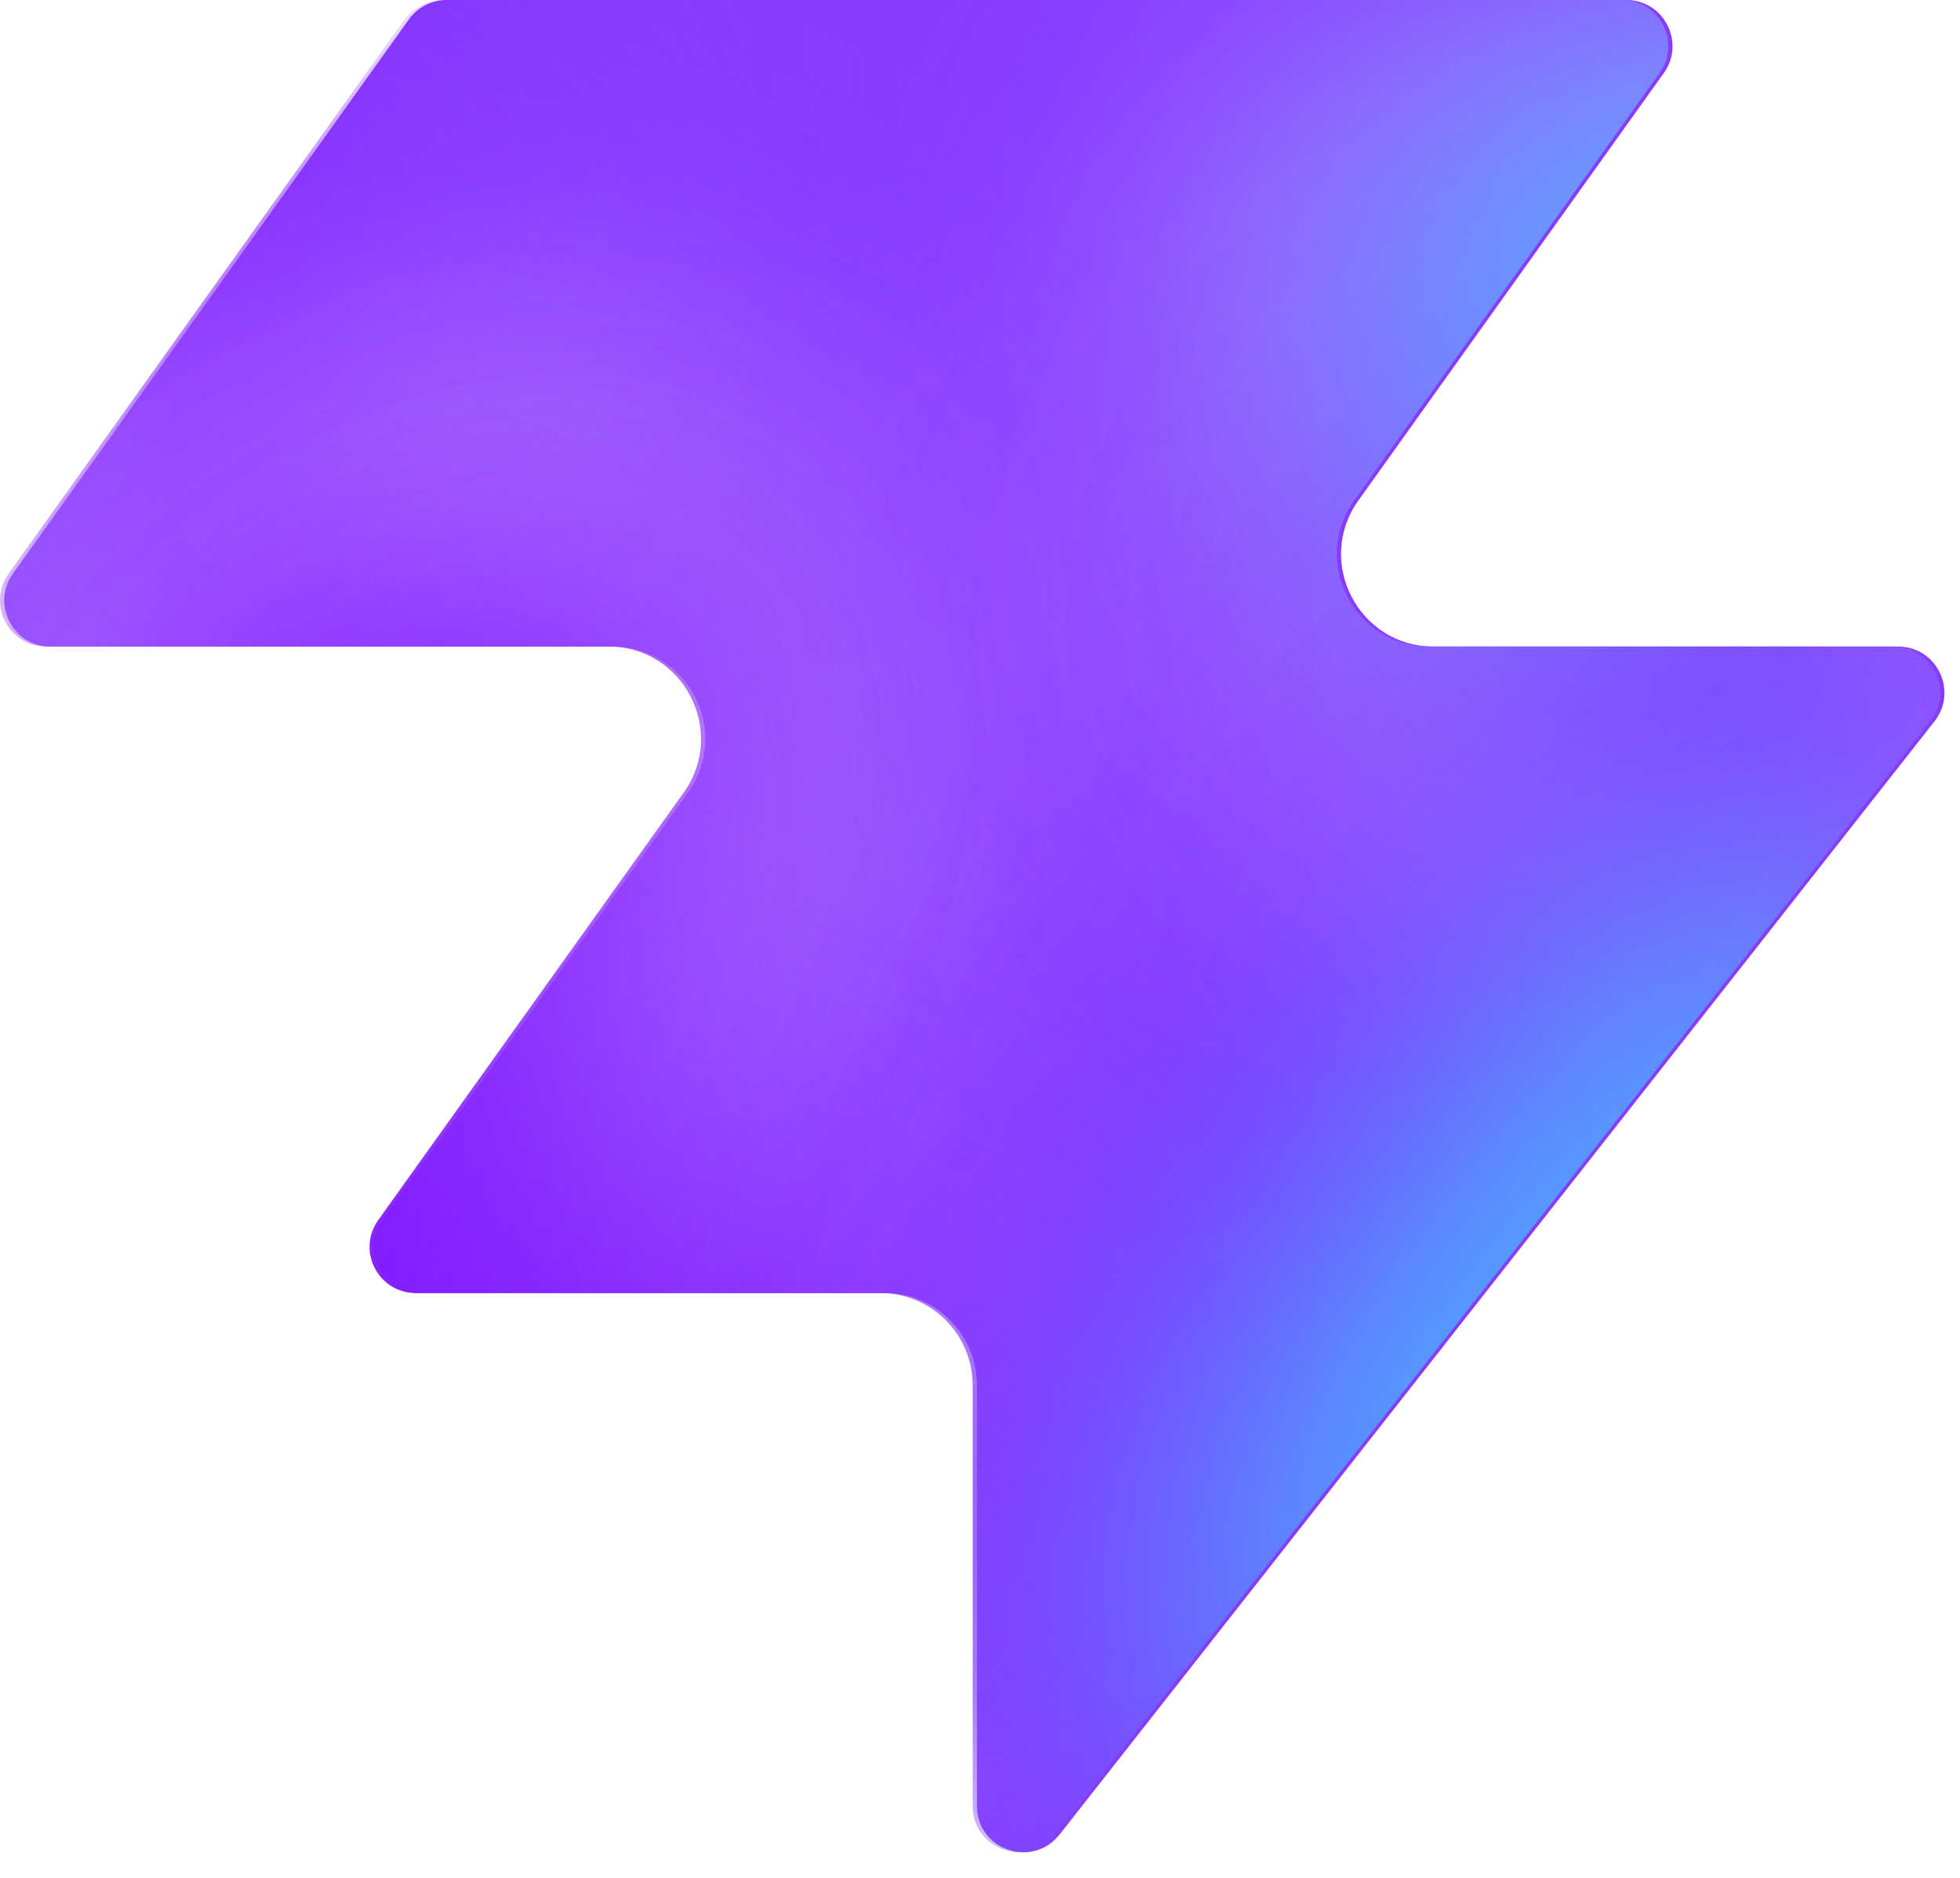
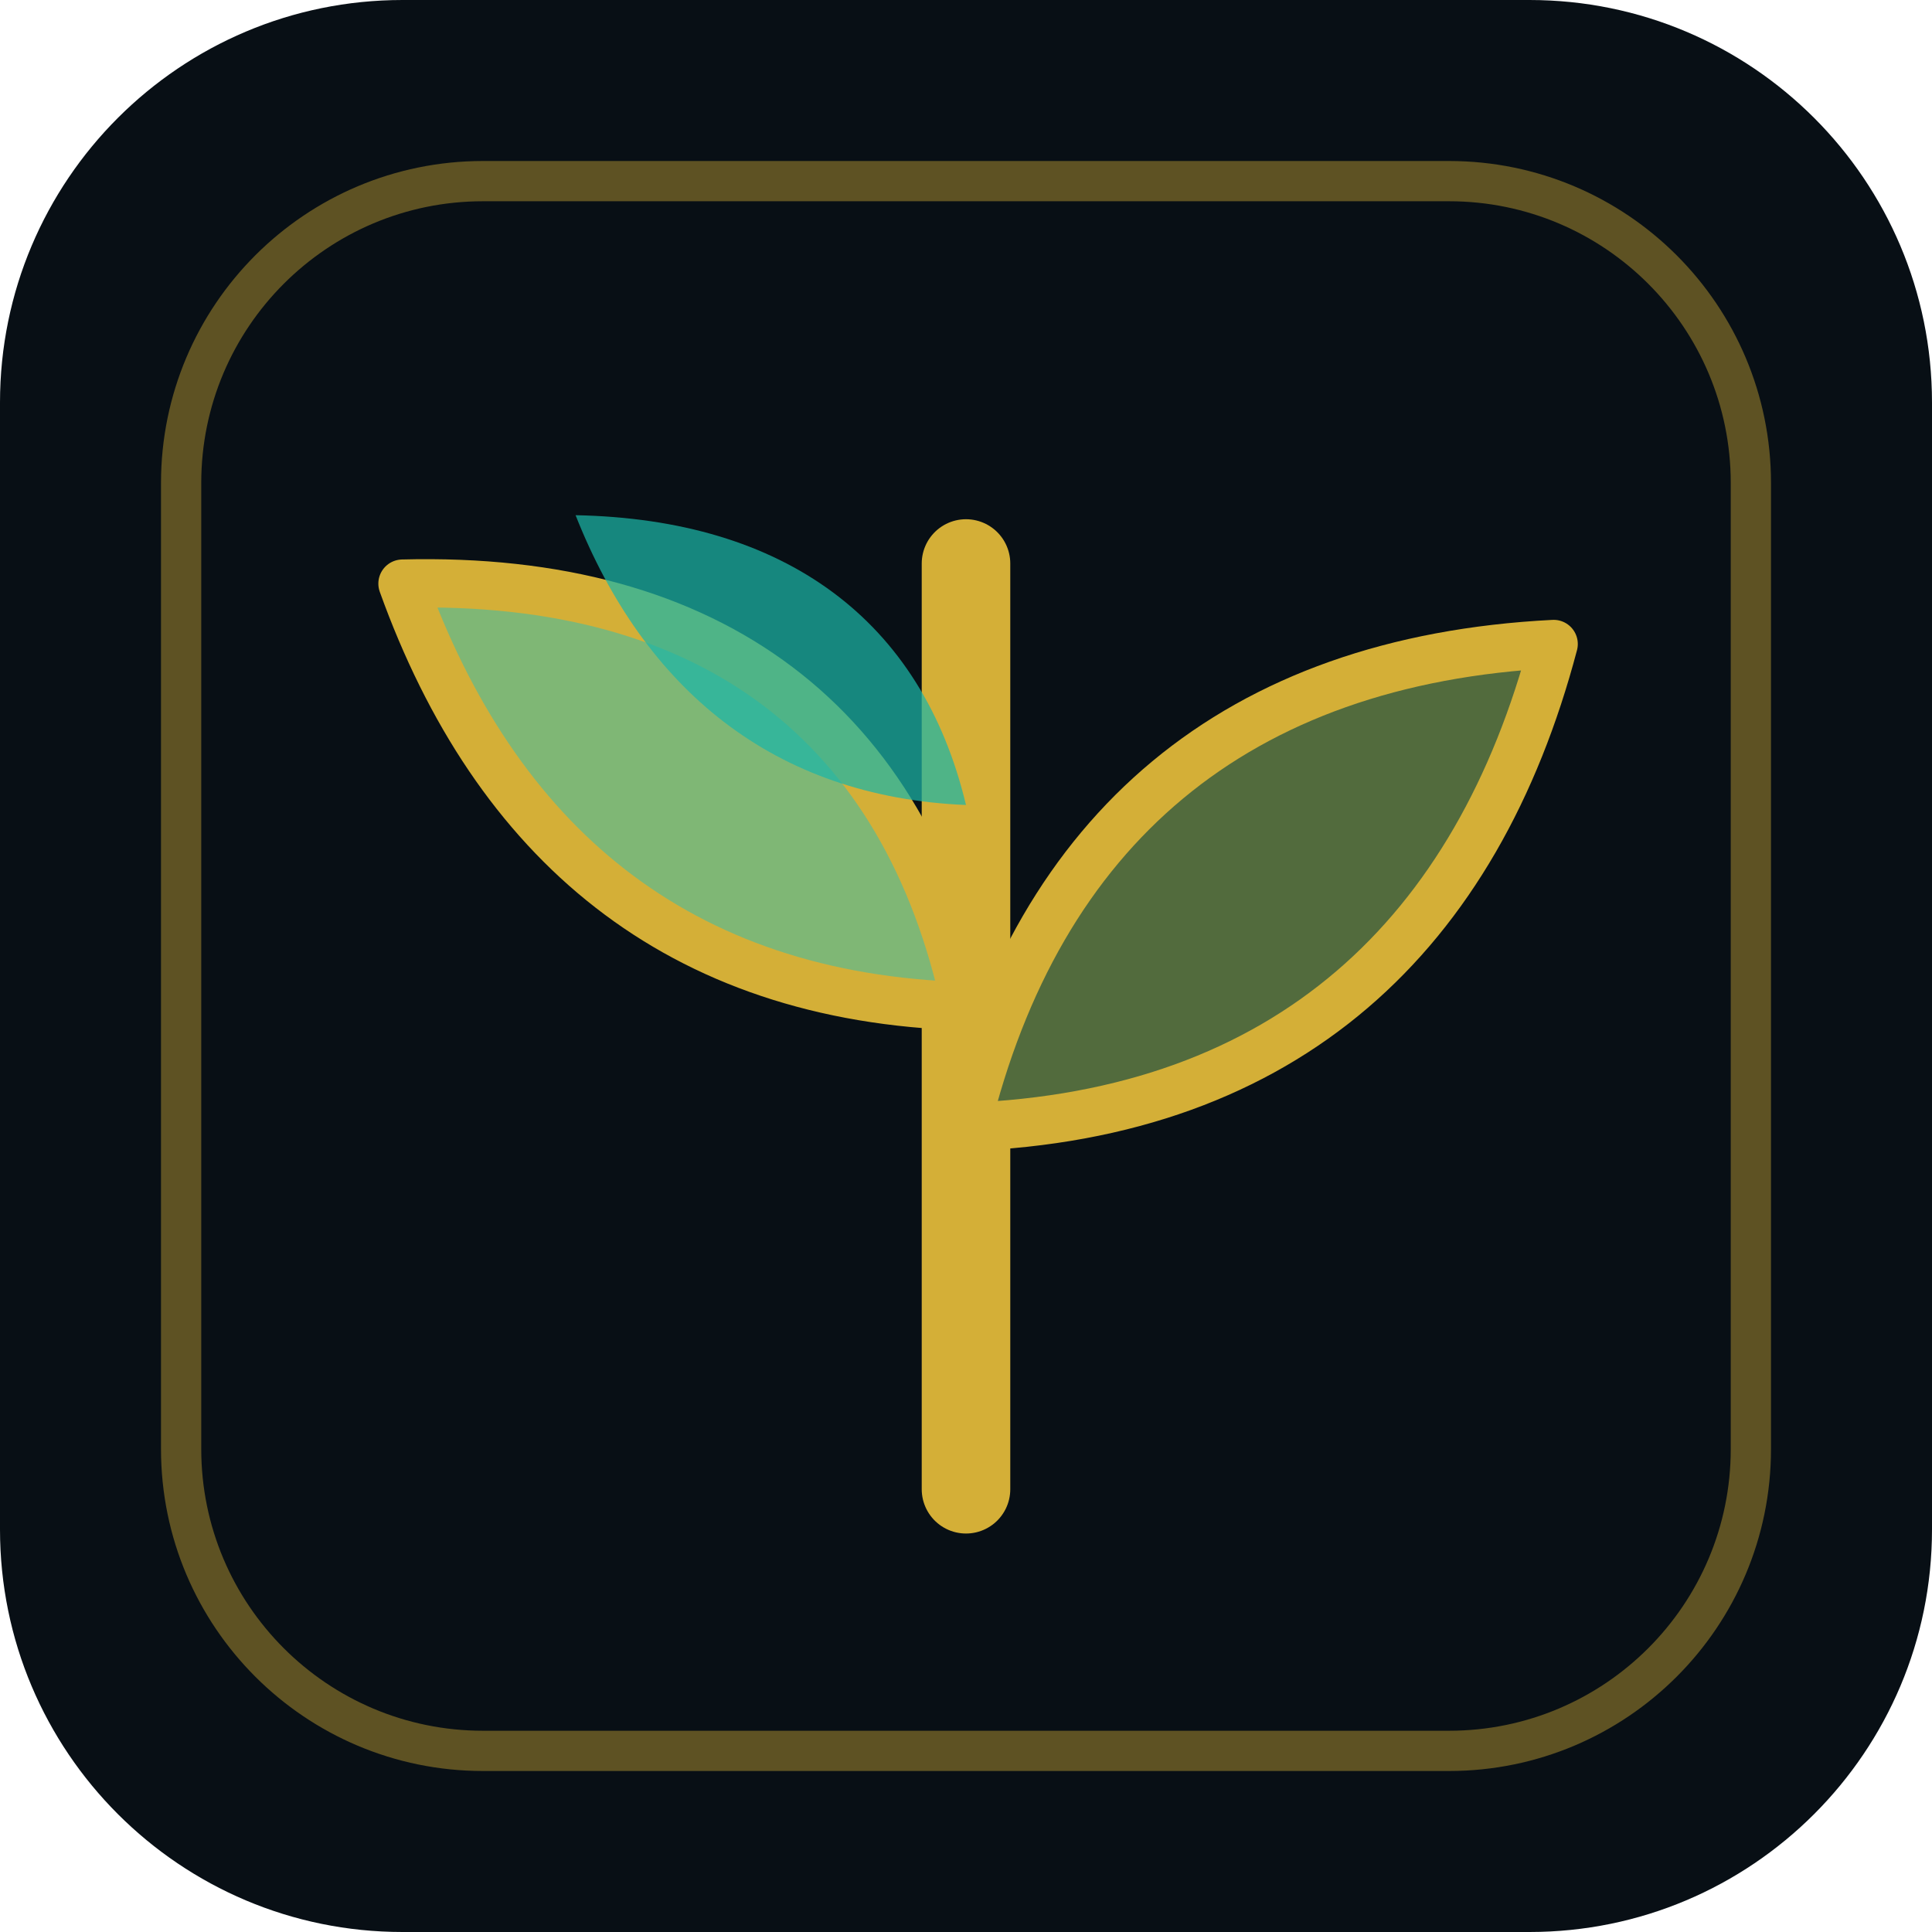
- <svg xmlns="http://www.w3.org/2000/svg" width="48" height="46" fill="none" viewBox="0 0 48 46">
-   <path fill="#863bff" d="M25.946 44.938c-.664.845-2.021.375-2.021-.698V33.937a2.26 2.26 0 0 0-2.262-2.262H10.287c-.92 0-1.456-1.04-.92-1.788l7.48-10.471c1.07-1.497 0-3.578-1.842-3.578H1.237c-.92 0-1.456-1.04-.92-1.788L10.013.474c.214-.297.556-.474.92-.474h28.894c.92 0 1.456 1.04.92 1.788l-7.48 10.471c-1.07 1.498 0 3.579 1.842 3.579h11.377c.943 0 1.473 1.088.89 1.83L25.947 44.94z" style="fill:#863bff;fill:color(display-p3 .525 .23 1);fill-opacity:1" />
-   <mask id="a" width="48" height="46" x="0" y="0" maskUnits="userSpaceOnUse" style="mask-type:alpha">
-     <path fill="#000" d="M25.842 44.938c-.664.844-2.021.375-2.021-.698V33.937a2.26 2.26 0 0 0-2.262-2.262H10.183c-.92 0-1.456-1.04-.92-1.788l7.48-10.471c1.07-1.498 0-3.579-1.842-3.579H1.133c-.92 0-1.456-1.04-.92-1.787L9.91.473c.214-.297.556-.474.92-.474h28.894c.92 0 1.456 1.04.92 1.788l-7.48 10.471c-1.07 1.498 0 3.578 1.842 3.578h11.377c.943 0 1.473 1.088.89 1.832L25.843 44.94z" style="fill:#000;fill-opacity:1" />
-   </mask>
-   <g mask="url(#a)">
-     <g filter="url(#b)">
-       <ellipse cx="5.508" cy="14.704" fill="#ede6ff" rx="5.508" ry="14.704" style="fill:#ede6ff;fill:color(display-p3 .927 .903 1);fill-opacity:1" transform="matrix(.00324 1 1 -.00324 -4.47 31.516)" />
-     </g>
-     <g filter="url(#c)">
-       <ellipse cx="10.399" cy="29.851" fill="#ede6ff" rx="10.399" ry="29.851" style="fill:#ede6ff;fill:color(display-p3 .927 .903 1);fill-opacity:1" transform="matrix(.00324 1 1 -.00324 -39.328 7.883)" />
-     </g>
-     <g filter="url(#d)">
-       <ellipse cx="5.508" cy="30.487" fill="#7e14ff" rx="5.508" ry="30.487" style="fill:#7e14ff;fill:color(display-p3 .492 .077 1);fill-opacity:1" transform="rotate(89.814 -25.913 -14.639)scale(1 -1)" />
-     </g>
-     <g filter="url(#e)">
-       <ellipse cx="5.508" cy="30.599" fill="#7e14ff" rx="5.508" ry="30.599" style="fill:#7e14ff;fill:color(display-p3 .492 .077 1);fill-opacity:1" transform="rotate(89.814 -32.644 -3.334)scale(1 -1)" />
-     </g>
-     <g filter="url(#f)">
-       <ellipse cx="5.508" cy="30.599" fill="#7e14ff" rx="5.508" ry="30.599" style="fill:#7e14ff;fill:color(display-p3 .492 .077 1);fill-opacity:1" transform="matrix(.00324 1 1 -.00324 -34.34 30.47)" />
-     </g>
-     <g filter="url(#g)">
-       <ellipse cx="14.072" cy="22.078" fill="#ede6ff" rx="14.072" ry="22.078" style="fill:#ede6ff;fill:color(display-p3 .927 .903 1);fill-opacity:1" transform="rotate(93.35 24.506 48.493)scale(-1 1)" />
-     </g>
-     <g filter="url(#h)">
-       <ellipse cx="3.47" cy="21.501" fill="#7e14ff" rx="3.47" ry="21.501" style="fill:#7e14ff;fill:color(display-p3 .492 .077 1);fill-opacity:1" transform="rotate(89.009 28.708 47.59)scale(-1 1)" />
-     </g>
-     <g filter="url(#i)">
-       <ellipse cx="3.47" cy="21.501" fill="#7e14ff" rx="3.47" ry="21.501" style="fill:#7e14ff;fill:color(display-p3 .492 .077 1);fill-opacity:1" transform="rotate(89.009 28.708 47.59)scale(-1 1)" />
-     </g>
-     <g filter="url(#j)">
-       <ellipse cx=".387" cy="8.972" fill="#7e14ff" rx="4.407" ry="29.108" style="fill:#7e14ff;fill:color(display-p3 .492 .077 1);fill-opacity:1" transform="rotate(39.51 .387 8.972)" />
-     </g>
-     <g filter="url(#k)">
-       <ellipse cx="47.523" cy="-6.092" fill="#7e14ff" rx="4.407" ry="29.108" style="fill:#7e14ff;fill:color(display-p3 .492 .077 1);fill-opacity:1" transform="rotate(37.892 47.523 -6.092)" />
-     </g>
-     <g filter="url(#l)">
-       <ellipse cx="41.412" cy="6.333" fill="#47bfff" rx="5.971" ry="9.665" style="fill:#47bfff;fill:color(display-p3 .28 .748 1);fill-opacity:1" transform="rotate(37.892 41.412 6.333)" />
-     </g>
-     <g filter="url(#m)">
-       <ellipse cx="-1.879" cy="38.332" fill="#7e14ff" rx="4.407" ry="29.108" style="fill:#7e14ff;fill:color(display-p3 .492 .077 1);fill-opacity:1" transform="rotate(37.892 -1.88 38.332)" />
-     </g>
-     <g filter="url(#n)">
-       <ellipse cx="-1.879" cy="38.332" fill="#7e14ff" rx="4.407" ry="29.108" style="fill:#7e14ff;fill:color(display-p3 .492 .077 1);fill-opacity:1" transform="rotate(37.892 -1.88 38.332)" />
-     </g>
-     <g filter="url(#o)">
-       <ellipse cx="35.651" cy="29.907" fill="#7e14ff" rx="4.407" ry="29.108" style="fill:#7e14ff;fill:color(display-p3 .492 .077 1);fill-opacity:1" transform="rotate(37.892 35.651 29.907)" />
-     </g>
-     <g filter="url(#p)">
-       <ellipse cx="38.418" cy="32.4" fill="#47bfff" rx="5.971" ry="15.297" style="fill:#47bfff;fill:color(display-p3 .28 .748 1);fill-opacity:1" transform="rotate(37.892 38.418 32.4)" />
-     </g>
-   </g>
-   <defs>
-     <filter id="b" width="60.045" height="41.654" x="-19.77" y="16.149" color-interpolation-filters="sRGB" filterUnits="userSpaceOnUse">
-       <feFlood flood-opacity="0" result="BackgroundImageFix" />
-       <feBlend in="SourceGraphic" in2="BackgroundImageFix" result="shape" />
-       <feGaussianBlur result="effect1_foregroundBlur_2002_17158" stdDeviation="7.659" />
-     </filter>
-     <filter id="c" width="90.34" height="51.437" x="-54.613" y="-7.533" color-interpolation-filters="sRGB" filterUnits="userSpaceOnUse">
-       <feFlood flood-opacity="0" result="BackgroundImageFix" />
-       <feBlend in="SourceGraphic" in2="BackgroundImageFix" result="shape" />
-       <feGaussianBlur result="effect1_foregroundBlur_2002_17158" stdDeviation="7.659" />
-     </filter>
-     <filter id="d" width="79.355" height="29.4" x="-49.64" y="2.03" color-interpolation-filters="sRGB" filterUnits="userSpaceOnUse">
-       <feFlood flood-opacity="0" result="BackgroundImageFix" />
-       <feBlend in="SourceGraphic" in2="BackgroundImageFix" result="shape" />
-       <feGaussianBlur result="effect1_foregroundBlur_2002_17158" stdDeviation="4.596" />
-     </filter>
-     <filter id="e" width="79.579" height="29.4" x="-45.045" y="20.029" color-interpolation-filters="sRGB" filterUnits="userSpaceOnUse">
-       <feFlood flood-opacity="0" result="BackgroundImageFix" />
-       <feBlend in="SourceGraphic" in2="BackgroundImageFix" result="shape" />
-       <feGaussianBlur result="effect1_foregroundBlur_2002_17158" stdDeviation="4.596" />
-     </filter>
-     <filter id="f" width="79.579" height="29.4" x="-43.513" y="21.178" color-interpolation-filters="sRGB" filterUnits="userSpaceOnUse">
-       <feFlood flood-opacity="0" result="BackgroundImageFix" />
-       <feBlend in="SourceGraphic" in2="BackgroundImageFix" result="shape" />
-       <feGaussianBlur result="effect1_foregroundBlur_2002_17158" stdDeviation="4.596" />
-     </filter>
-     <filter id="g" width="74.749" height="58.852" x="15.756" y="-17.901" color-interpolation-filters="sRGB" filterUnits="userSpaceOnUse">
-       <feFlood flood-opacity="0" result="BackgroundImageFix" />
-       <feBlend in="SourceGraphic" in2="BackgroundImageFix" result="shape" />
-       <feGaussianBlur result="effect1_foregroundBlur_2002_17158" stdDeviation="7.659" />
-     </filter>
-     <filter id="h" width="61.377" height="25.362" x="23.548" y="2.284" color-interpolation-filters="sRGB" filterUnits="userSpaceOnUse">
-       <feFlood flood-opacity="0" result="BackgroundImageFix" />
-       <feBlend in="SourceGraphic" in2="BackgroundImageFix" result="shape" />
-       <feGaussianBlur result="effect1_foregroundBlur_2002_17158" stdDeviation="4.596" />
-     </filter>
-     <filter id="i" width="61.377" height="25.362" x="23.548" y="2.284" color-interpolation-filters="sRGB" filterUnits="userSpaceOnUse">
-       <feFlood flood-opacity="0" result="BackgroundImageFix" />
-       <feBlend in="SourceGraphic" in2="BackgroundImageFix" result="shape" />
-       <feGaussianBlur result="effect1_foregroundBlur_2002_17158" stdDeviation="4.596" />
-     </filter>
-     <filter id="j" width="56.045" height="63.649" x="-27.636" y="-22.853" color-interpolation-filters="sRGB" filterUnits="userSpaceOnUse">
-       <feFlood flood-opacity="0" result="BackgroundImageFix" />
-       <feBlend in="SourceGraphic" in2="BackgroundImageFix" result="shape" />
-       <feGaussianBlur result="effect1_foregroundBlur_2002_17158" stdDeviation="4.596" />
-     </filter>
-     <filter id="k" width="54.814" height="64.646" x="20.116" y="-38.415" color-interpolation-filters="sRGB" filterUnits="userSpaceOnUse">
-       <feFlood flood-opacity="0" result="BackgroundImageFix" />
-       <feBlend in="SourceGraphic" in2="BackgroundImageFix" result="shape" />
-       <feGaussianBlur result="effect1_foregroundBlur_2002_17158" stdDeviation="4.596" />
-     </filter>
-     <filter id="l" width="33.541" height="35.313" x="24.641" y="-11.323" color-interpolation-filters="sRGB" filterUnits="userSpaceOnUse">
-       <feFlood flood-opacity="0" result="BackgroundImageFix" />
-       <feBlend in="SourceGraphic" in2="BackgroundImageFix" result="shape" />
-       <feGaussianBlur result="effect1_foregroundBlur_2002_17158" stdDeviation="4.596" />
-     </filter>
-     <filter id="m" width="54.814" height="64.646" x="-29.286" y="6.009" color-interpolation-filters="sRGB" filterUnits="userSpaceOnUse">
-       <feFlood flood-opacity="0" result="BackgroundImageFix" />
-       <feBlend in="SourceGraphic" in2="BackgroundImageFix" result="shape" />
-       <feGaussianBlur result="effect1_foregroundBlur_2002_17158" stdDeviation="4.596" />
-     </filter>
-     <filter id="n" width="54.814" height="64.646" x="-29.286" y="6.009" color-interpolation-filters="sRGB" filterUnits="userSpaceOnUse">
-       <feFlood flood-opacity="0" result="BackgroundImageFix" />
-       <feBlend in="SourceGraphic" in2="BackgroundImageFix" result="shape" />
-       <feGaussianBlur result="effect1_foregroundBlur_2002_17158" stdDeviation="4.596" />
-     </filter>
-     <filter id="o" width="54.814" height="64.646" x="8.244" y="-2.416" color-interpolation-filters="sRGB" filterUnits="userSpaceOnUse">
-       <feFlood flood-opacity="0" result="BackgroundImageFix" />
-       <feBlend in="SourceGraphic" in2="BackgroundImageFix" result="shape" />
-       <feGaussianBlur result="effect1_foregroundBlur_2002_17158" stdDeviation="4.596" />
-     </filter>
-     <filter id="p" width="39.409" height="43.623" x="18.713" y="10.588" color-interpolation-filters="sRGB" filterUnits="userSpaceOnUse">
-       <feFlood flood-opacity="0" result="BackgroundImageFix" />
-       <feBlend in="SourceGraphic" in2="BackgroundImageFix" result="shape" />
-       <feGaussianBlur result="effect1_foregroundBlur_2002_17158" stdDeviation="4.596" />
-     </filter>
-   </defs>
+ <svg xmlns="http://www.w3.org/2000/svg" width="48" height="48" viewBox="0 0 48 48" fill="none">
+   <rect width="48" height="48" rx="10" fill="#080F15" />
+   <rect x="4.5" y="4.5" width="39" height="39" rx="7.5" stroke="#D4AF37" stroke-opacity=".42" />
+   <path d="M24 37V14" stroke="#D4AF37" stroke-width="2.2" stroke-linecap="round" />
+   <path d="M24 25c-7.2-.2-11.7-4.1-14-10.5C17.7 14.3 22.5 18 24 25Z" fill="#7FB775" stroke="#D4AF37" stroke-width="1.2" stroke-linejoin="round" />
+   <path d="M24 28c8-.3 12.7-4.8 14.6-12C30.7 16.4 25.8 20.6 24 28Z" fill="#526B3D" stroke="#D4AF37" stroke-width="1.2" stroke-linejoin="round" />
+   <path d="M24 20c-4.8-.2-8-2.9-9.7-7.2C19.5 12.9 22.9 15.4 24 20Z" fill="#1DB6A7" fill-opacity=".72" />
</svg>
